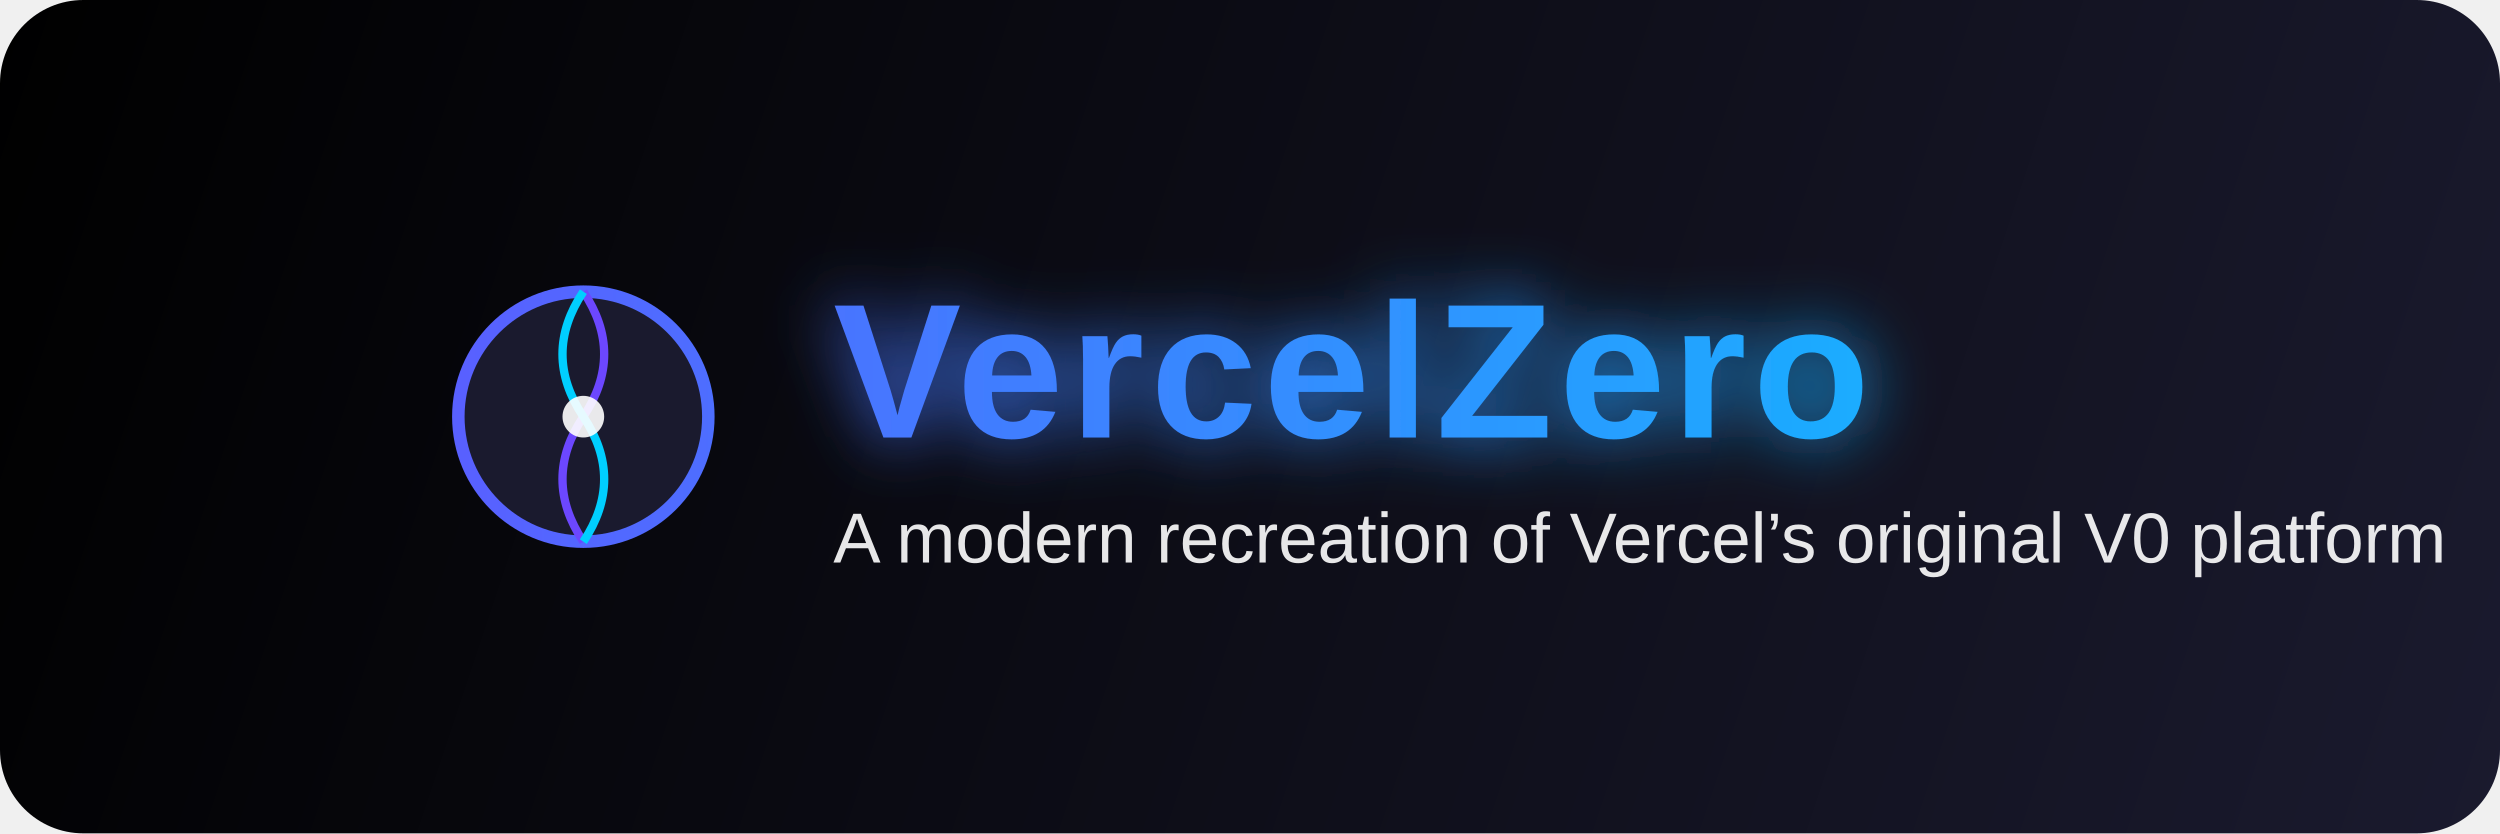
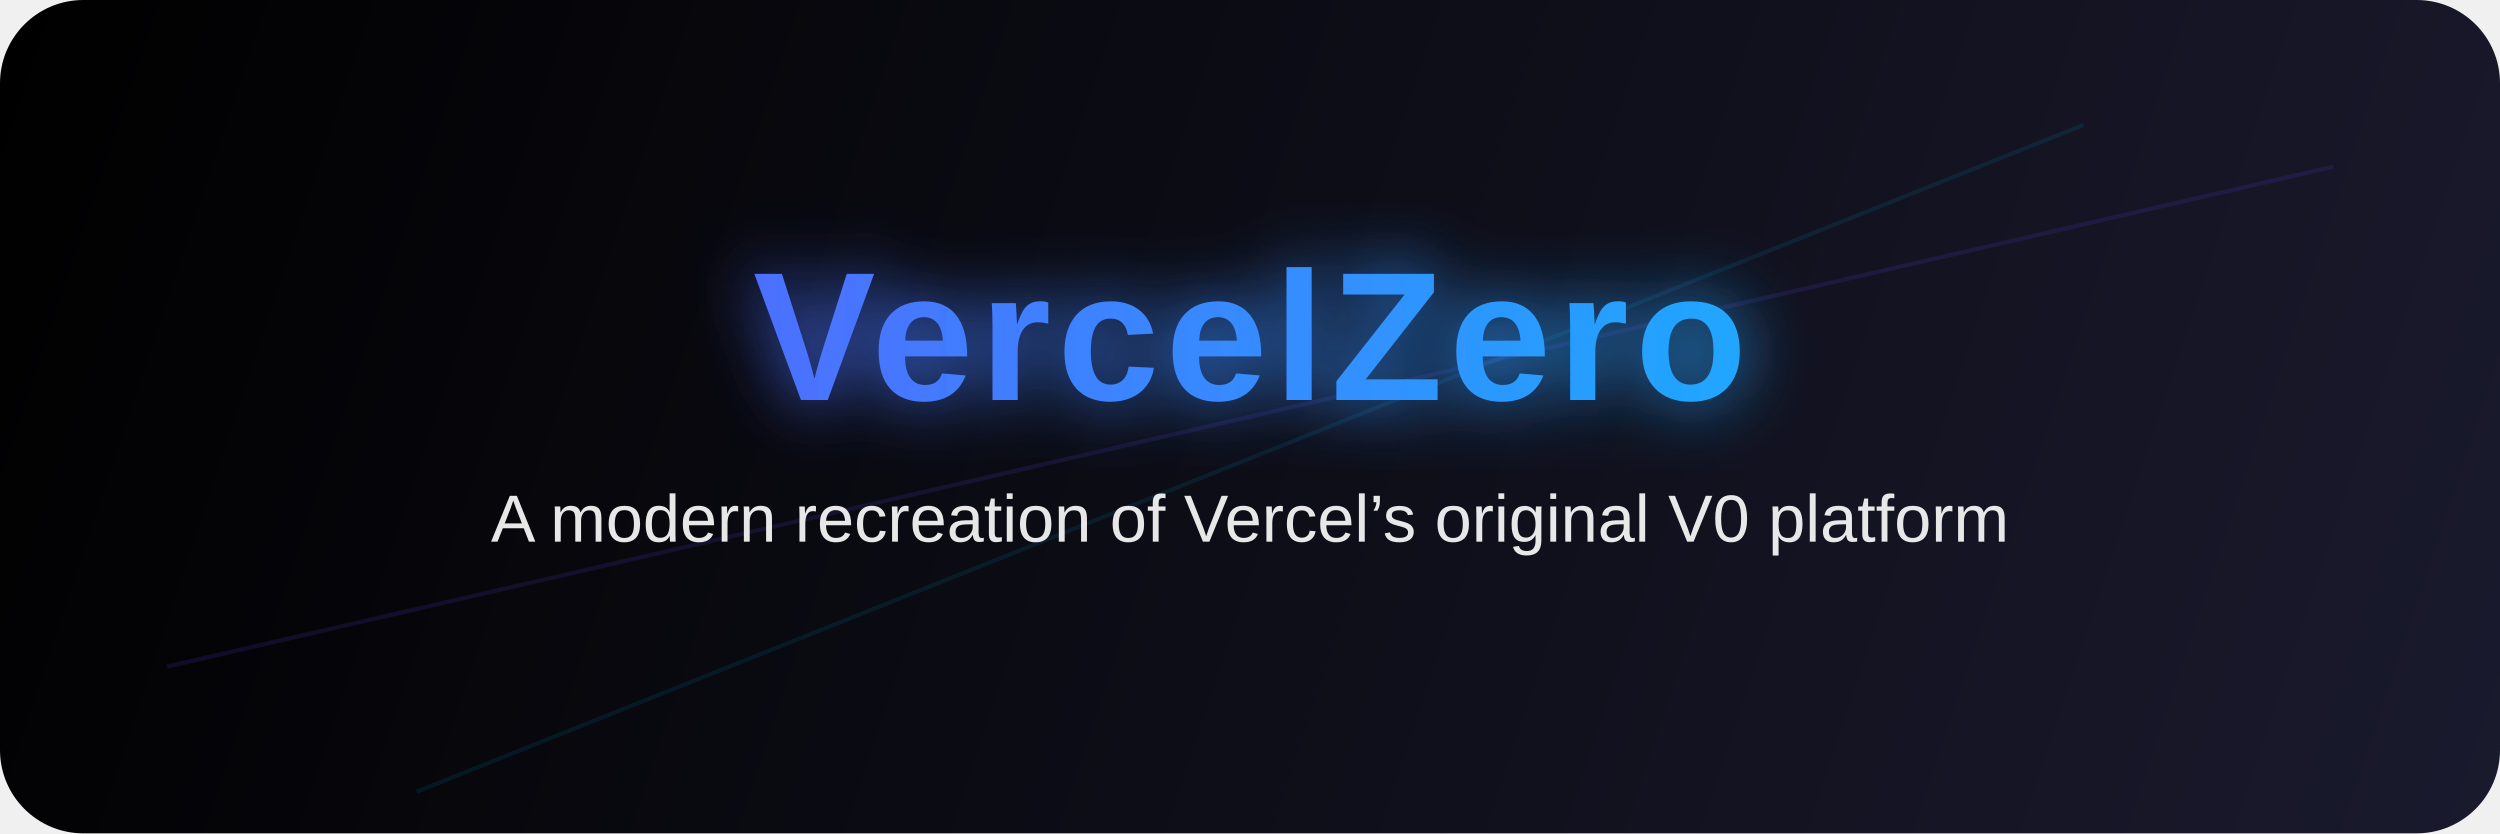
<svg xmlns="http://www.w3.org/2000/svg" width="1200" height="400" viewBox="0 0 1200 400" fill="none">
  <defs>
    <linearGradient id="bg-gradient" x1="0" y1="0" x2="1200" y2="400" gradientUnits="userSpaceOnUse">
      <stop stop-color="#000000" />
      <stop offset="1" stop-color="#1a1a2e" />
    </linearGradient>
    <linearGradient id="text-gradient" x1="0" y1="0" x2="1200" y2="0" gradientUnits="userSpaceOnUse">
      <stop stop-color="#6C47FF" />
      <stop offset="1" stop-color="#00CFFF" />
    </linearGradient>
    <filter id="glow" x="-50%" y="-50%" width="200%" height="200%">
      <feGaussianBlur stdDeviation="16" result="coloredBlur" />
      <feMerge>
        <feMergeNode in="coloredBlur" />
        <feMergeNode in="SourceGraphic" />
      </feMerge>
    </filter>
  </defs>
  <rect width="1200" height="400" rx="40" fill="url(#bg-gradient)" />
-   <g>
-     <ellipse cx="280" cy="200" rx="60" ry="60" fill="#1a1a2e" stroke="url(#text-gradient)" stroke-width="6" />
-     <path d="M280 140 Q300 170 280 200 Q260 230 280 260" stroke="#6C47FF" stroke-width="4" fill="none" />
-     <path d="M280 140 Q260 170 280 200 Q300 230 280 260" stroke="#00CFFF" stroke-width="4" fill="none" />
-     <circle cx="280" cy="200" r="10" fill="#FFFFFF" opacity="0.9" />
-   </g>
-   <text x="400" y="210" fill="url(#text-gradient)" font-size="92" font-family="Montserrat, Arial, sans-serif" font-weight="bold" filter="url(#glow)" letter-spacing="3">VercelZero</text>
-   <text x="400" y="270" fill="#FFFFFF" font-size="34" font-family="Montserrat, Arial, sans-serif" font-weight="500" opacity="0.90">
-     A modern recreation of Vercel’s original V0 platform
-   </text>
+   <polyline points="80,320 1120,80" stroke="#6C47FF" stroke-width="2" stroke-opacity="0.13" />
+   <polyline points="200,380 1000,60" stroke="#00CFFF" stroke-width="2" stroke-opacity="0.09" />
+   <text x="50%" y="48%" text-anchor="middle" fill="url(#text-gradient)" font-size="88" font-family="Montserrat, Arial, sans-serif" font-weight="bold" filter="url(#glow)" letter-spacing="3">VercelZero</text>
+   <text x="50%" y="65%" text-anchor="middle" fill="#FFFFFF" font-size="32" font-family="Montserrat, Arial, sans-serif" font-weight="500" opacity="0.90">A modern recreation of Vercel’s original V0 platform</text>
</svg>
